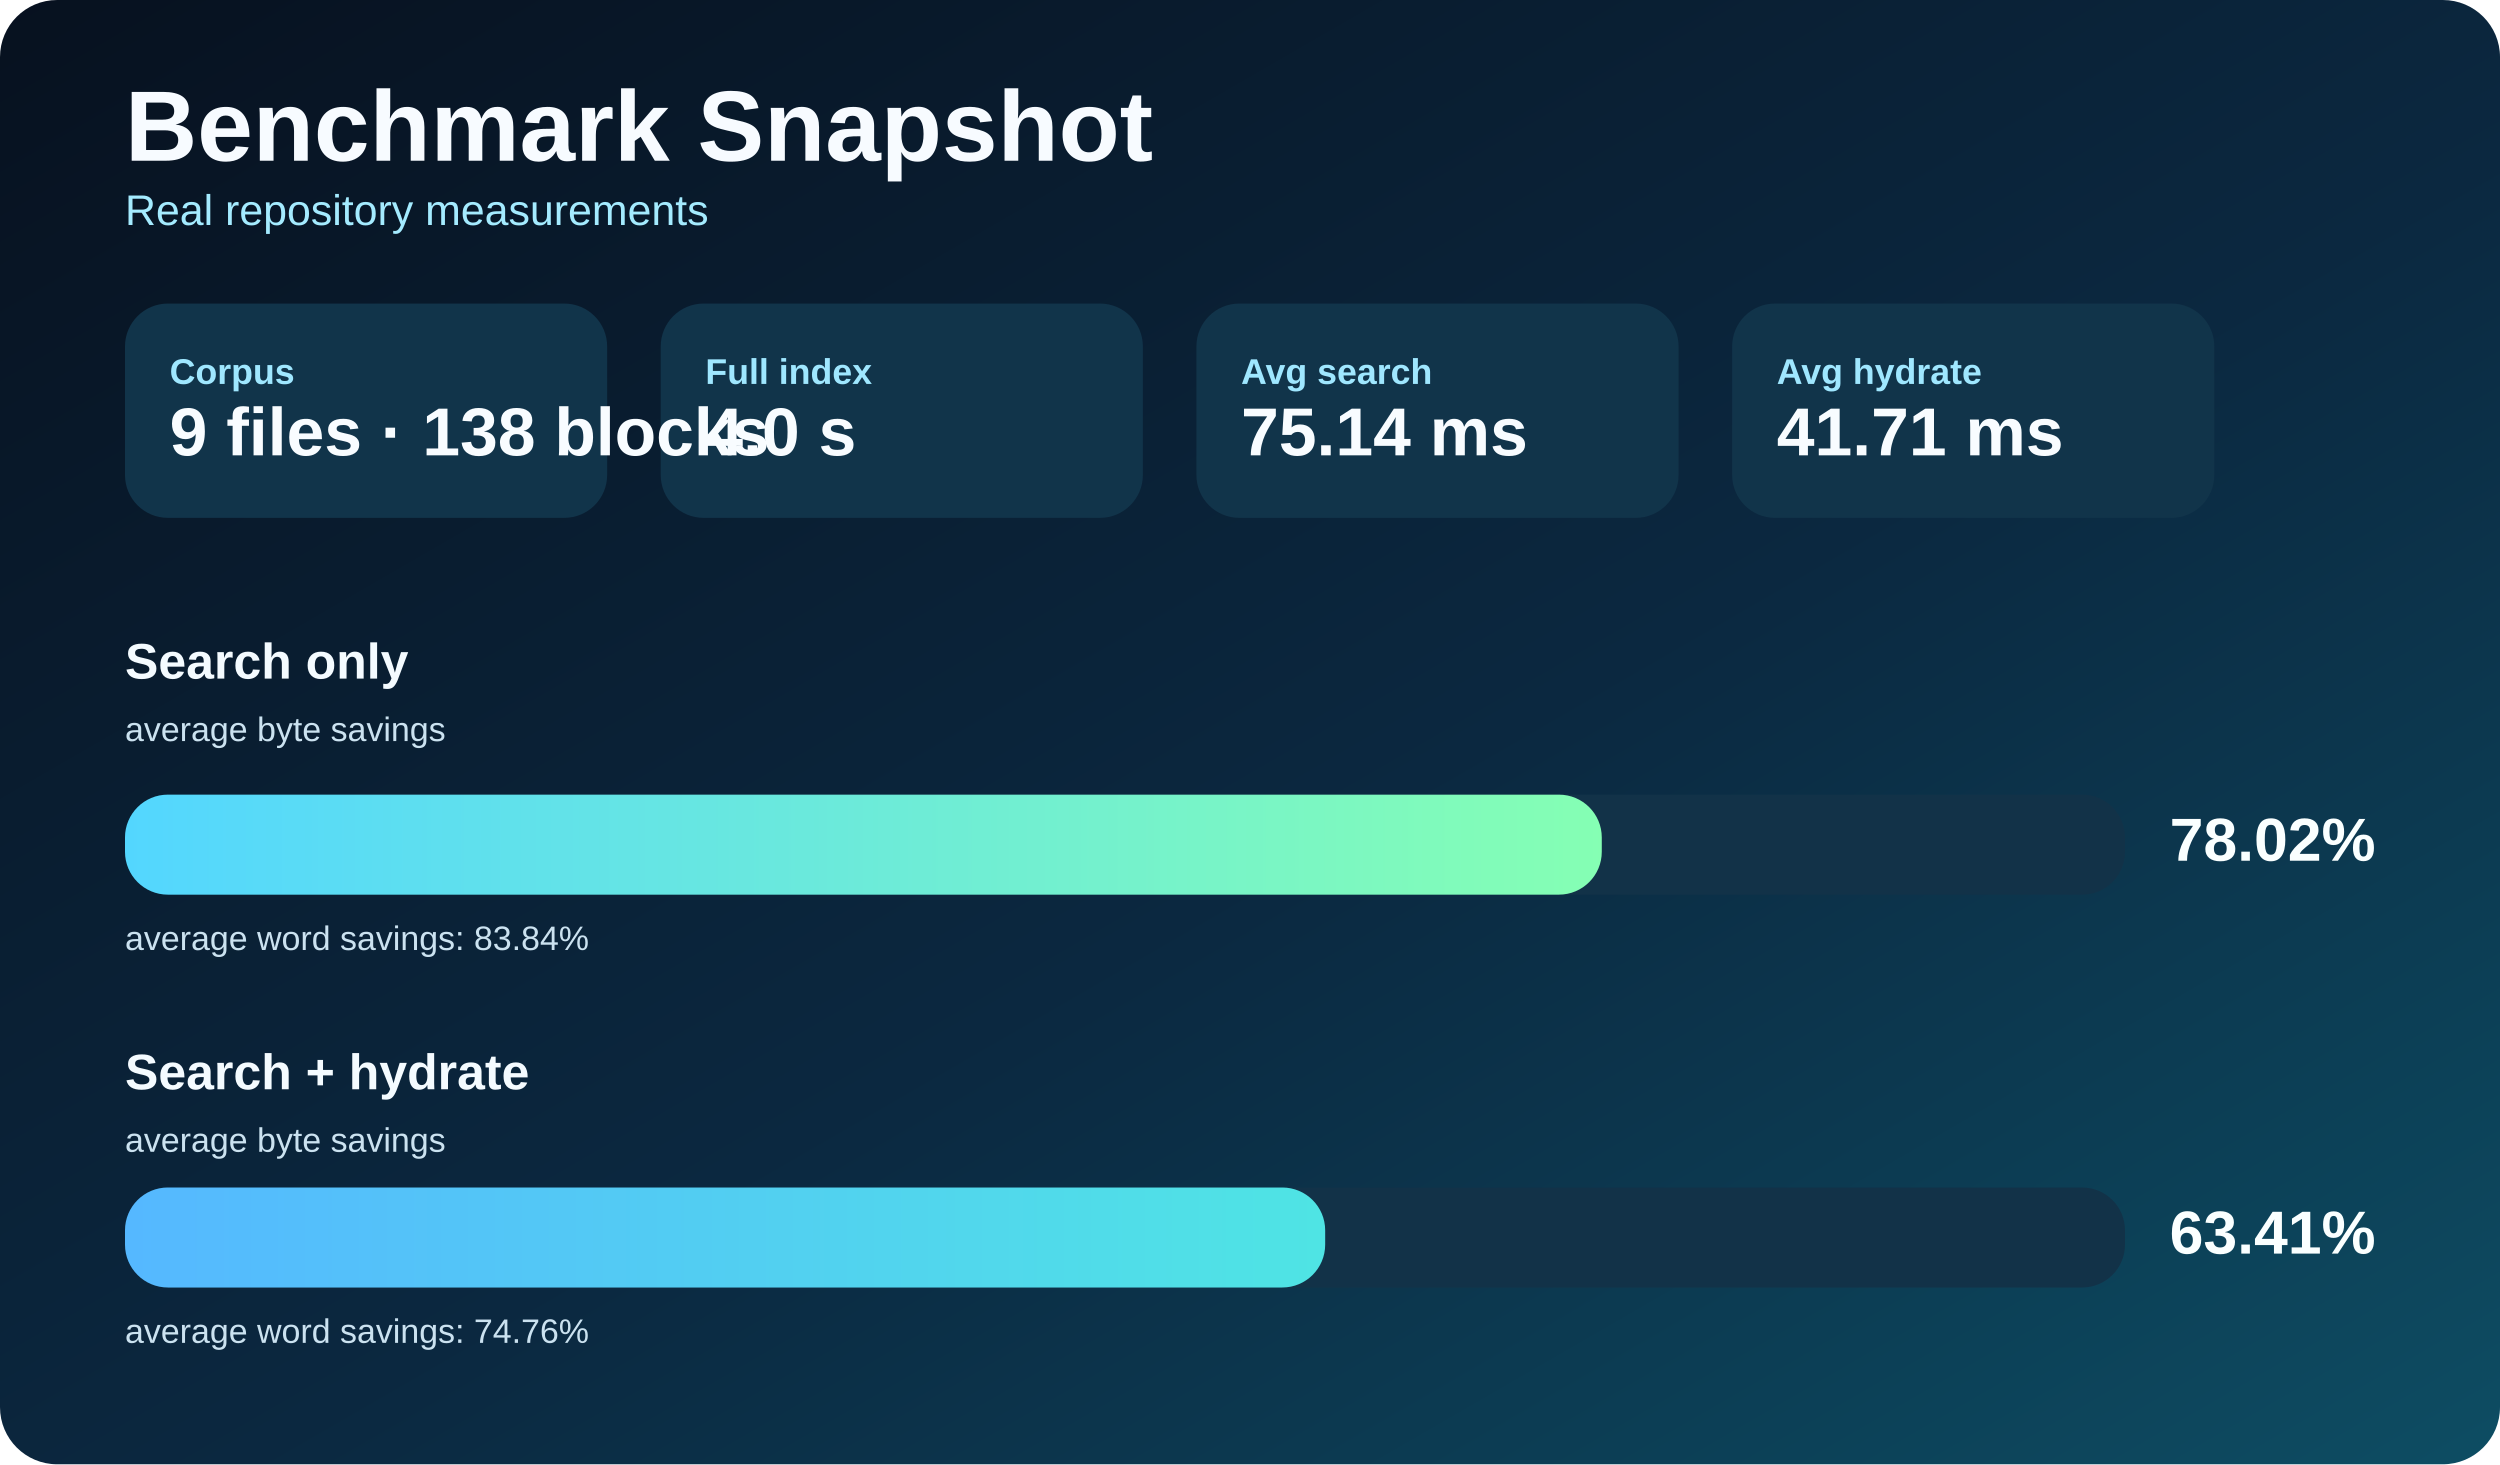
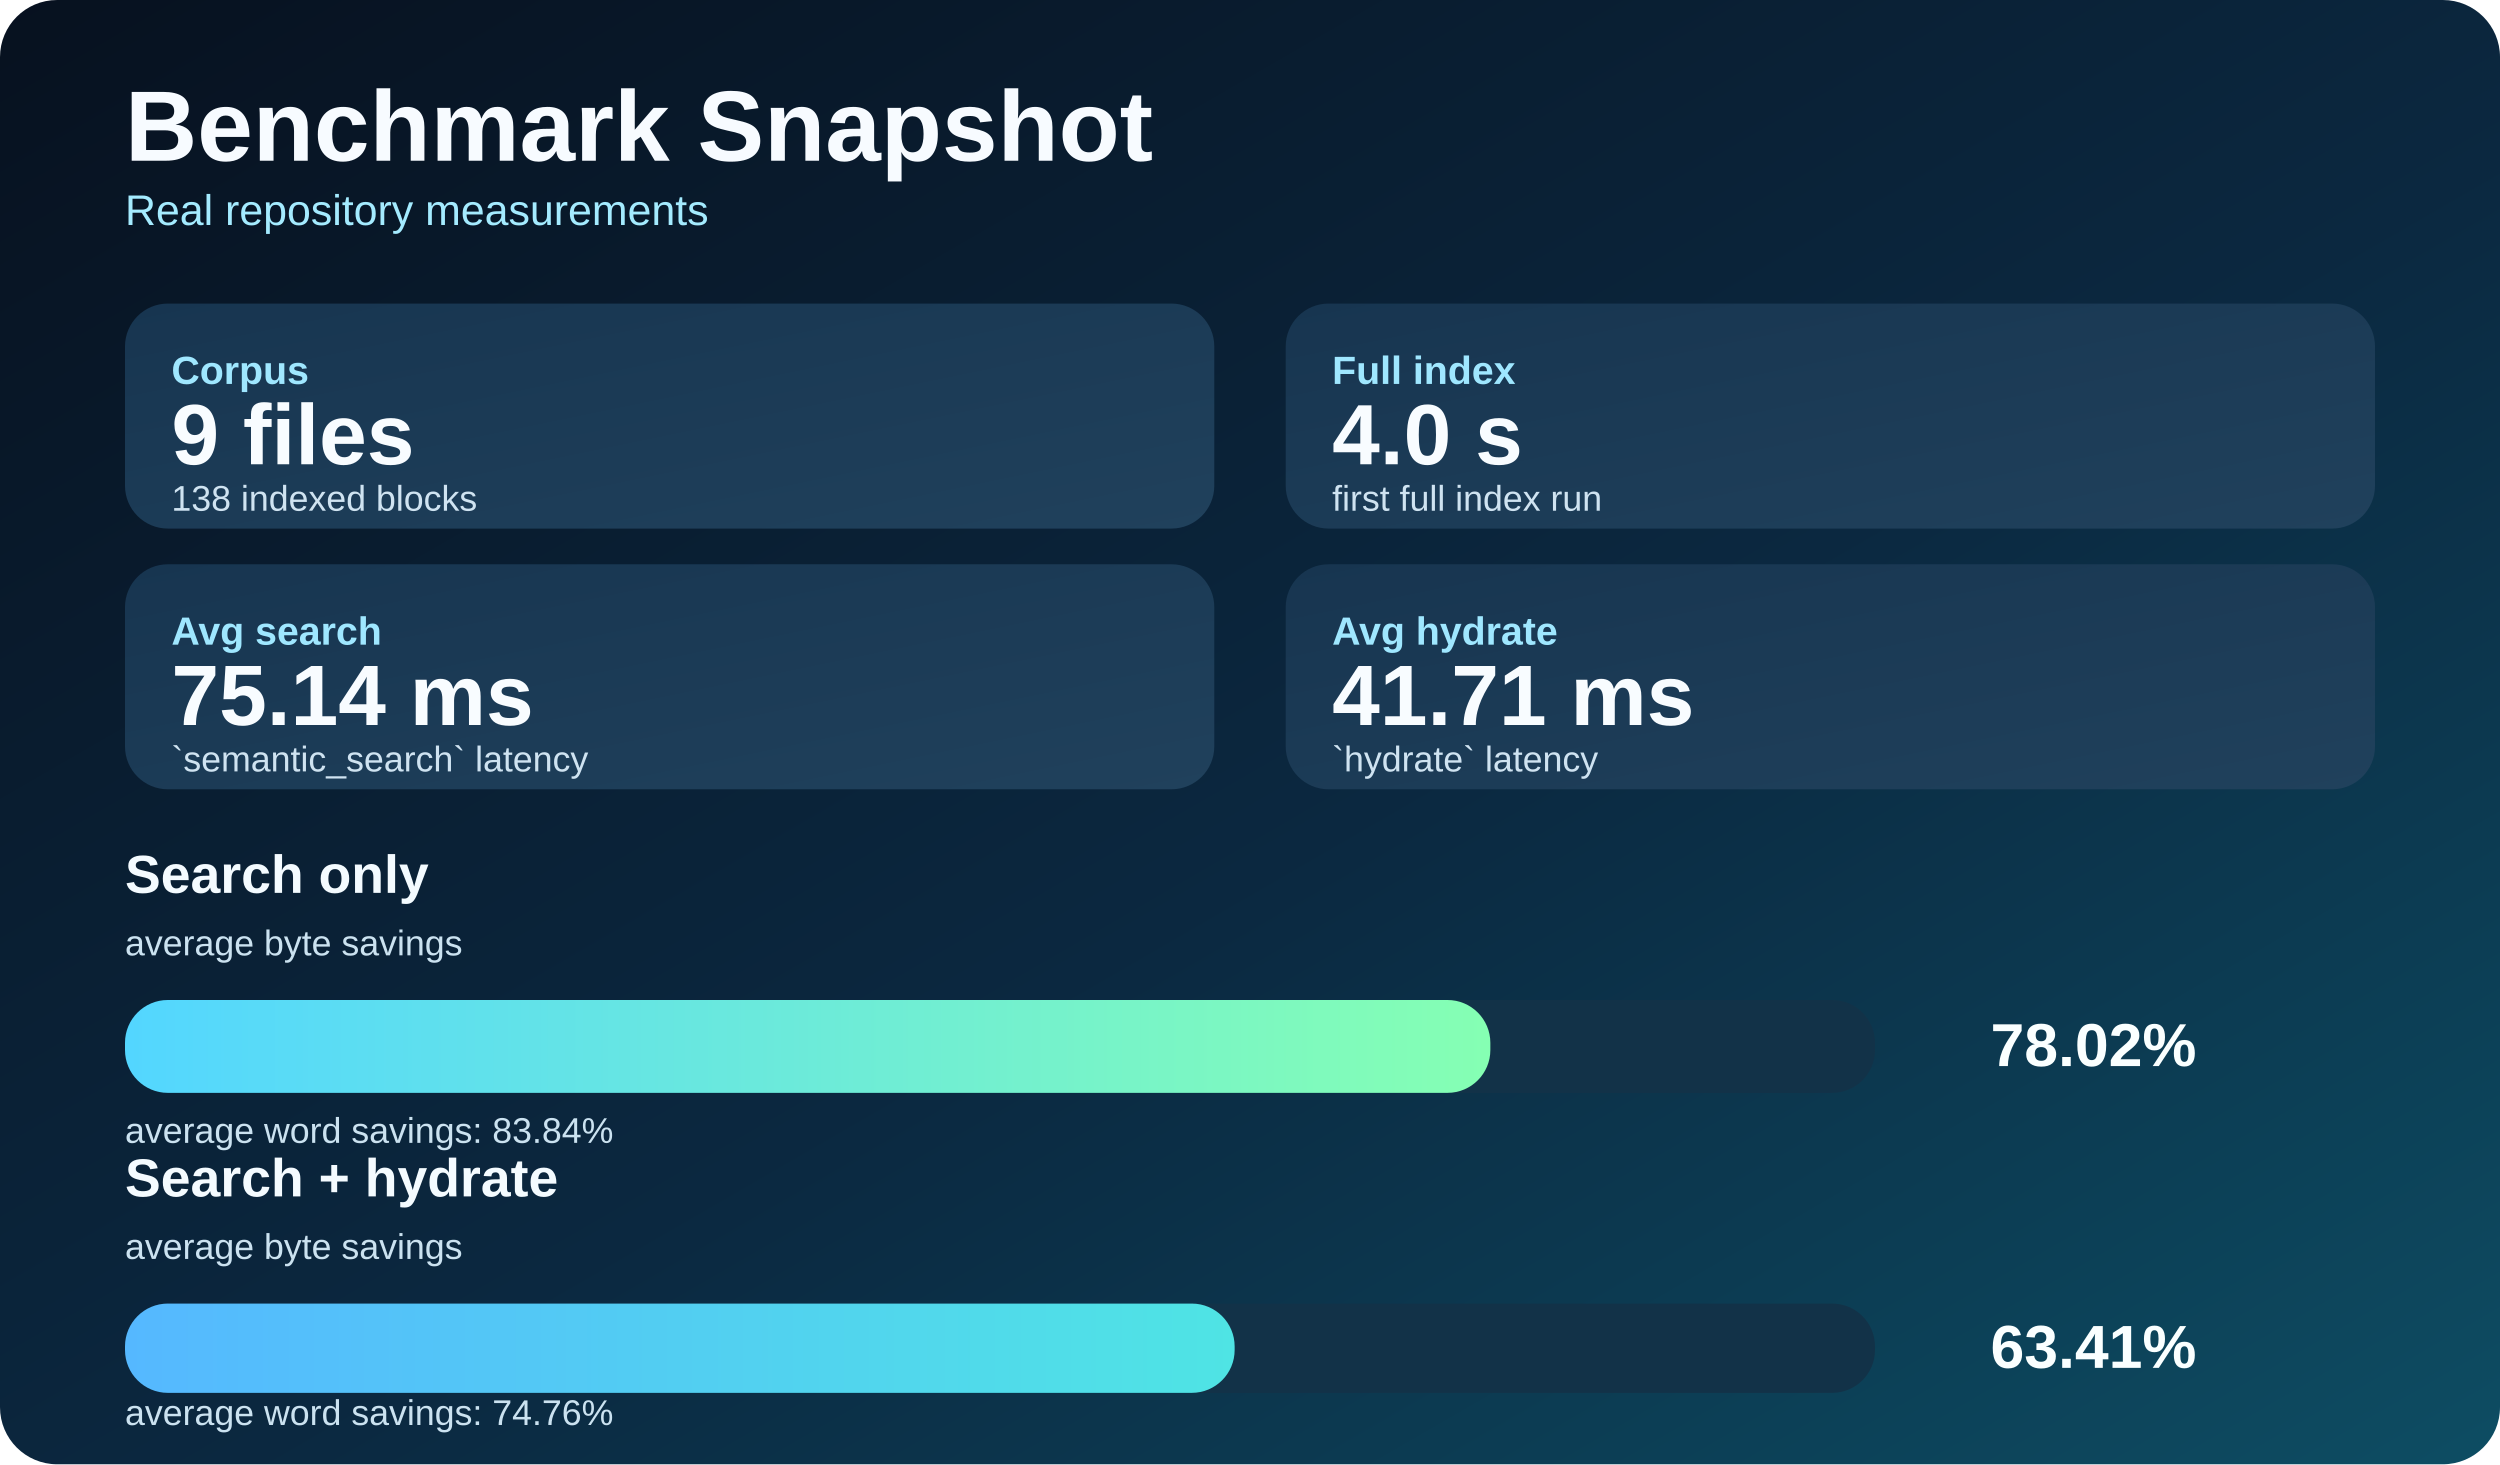
<svg xmlns="http://www.w3.org/2000/svg" width="1400" height="820" viewBox="0 0 1400 820" role="img" aria-labelledby="title desc">
  <defs>
    <linearGradient id="bg" x1="0%" y1="0%" x2="100%" y2="100%">
      <stop offset="0%" stop-color="#07111f" />
      <stop offset="55%" stop-color="#0b2840" />
      <stop offset="100%" stop-color="#0d4d63" />
+     </linearGradient>
+     <linearGradient id="card" x1="0%" y1="0%" x2="100%" y2="100%">
+       <stop offset="0%" stop-color="#173550" />
+       <stop offset="100%" stop-color="#20415c" />
    </linearGradient>
    <linearGradient id="bar1" x1="0%" y1="0%" x2="100%" y2="0%">
      <stop offset="0%" stop-color="#53d6ff" />
      <stop offset="100%" stop-color="#85ffb3" />
    </linearGradient>
    <linearGradient id="bar2" x1="0%" y1="0%" x2="100%" y2="0%">
      <stop offset="0%" stop-color="#55b8ff" />
      <stop offset="100%" stop-color="#4fe4e4" />
    </linearGradient>
    <style>
      .title { font: 700 56px 'Segoe UI', Arial, sans-serif; fill: #f7fbff; }
      .subtitle { font: 500 24px 'Segoe UI', Arial, sans-serif; fill: #a4ebff; }
-       .statLabel { font: 600 20px 'Segoe UI', Arial, sans-serif; fill: #9fe7ff; }
-       .statValue { font: 700 38px 'Segoe UI', Arial, sans-serif; fill: #f8fcff; }
-       .barLabel { font: 700 28px 'Segoe UI', Arial, sans-serif; fill: #f4fbff; }
-       .barMeta { font: 500 19px 'Segoe UI', Arial, sans-serif; fill: #cbe2f0; }
+       .kpiLabel { font: 600 22px 'Segoe UI', Arial, sans-serif; fill: #9fe7ff; }
+       .kpiValue { font: 700 48px 'Segoe UI', Arial, sans-serif; fill: #f8fcff; }
+       .kpiMeta { font: 500 20px 'Segoe UI', Arial, sans-serif; fill: #cfe3f1; }
+       .barLabel { font: 700 30px 'Segoe UI', Arial, sans-serif; fill: #f4fbff; }
+       .barMeta { font: 500 20px 'Segoe UI', Arial, sans-serif; fill: #cbe2f0; }
      .percent { font: 700 34px 'Segoe UI', Arial, sans-serif; fill: #faffff; }
    </style>
  </defs>
  <rect width="1400" height="820" rx="32" ry="32" fill="url(#bg)" />
  <text x="70" y="90" class="title">Benchmark Snapshot</text>
  <text x="70" y="126" class="subtitle">Real repository measurements</text>
-   <rect x="70" y="170" rx="24" ry="24" width="270" height="120" fill="#11344a" />
-   <rect x="370" y="170" rx="24" ry="24" width="270" height="120" fill="#11344a" />
-   <rect x="670" y="170" rx="24" ry="24" width="270" height="120" fill="#11344a" />
-   <rect x="970" y="170" rx="24" ry="24" width="270" height="120" fill="#11344a" />
-   <text x="95" y="215" class="statLabel">Corpus</text>
-   <text x="95" y="255" class="statValue">9 files · 138 blocks</text>
-   <text x="395" y="215" class="statLabel">Full index</text>
-   <text x="395" y="255" class="statValue">4.0 s</text>
-   <text x="695" y="215" class="statLabel">Avg search</text>
-   <text x="695" y="255" class="statValue">75.14 ms</text>
-   <text x="995" y="215" class="statLabel">Avg hydrate</text>
-   <text x="995" y="255" class="statValue">41.71 ms</text>
-   <text x="70" y="380" class="barLabel">Search only</text>
-   <text x="70" y="415" class="barMeta">average byte savings</text>
-   <rect x="70" y="445" rx="24" ry="24" width="1120" height="56" fill="#123248" />
-   <rect x="70" y="445" rx="24" ry="24" width="827.0" height="56" fill="url(#bar1)" />
-   <text x="1215" y="482" class="percent">78.02%</text>
-   <text x="70" y="532" class="barMeta">average word savings: 83.84%</text>
-   <text x="70" y="610" class="barLabel">Search + hydrate</text>
-   <text x="70" y="645" class="barMeta">average byte savings</text>
-   <rect x="70" y="665" rx="24" ry="24" width="1120" height="56" fill="#123248" />
-   <rect x="70" y="665" rx="24" ry="24" width="672.1" height="56" fill="url(#bar2)" />
-   <text x="1215" y="702" class="percent">63.41%</text>
-   <text x="70" y="752" class="barMeta">average word savings: 74.76%</text>
+   <rect x="70" y="170" rx="24" ry="24" width="610" height="126" fill="url(#card)" />
+   <rect x="720" y="170" rx="24" ry="24" width="610" height="126" fill="url(#card)" />
+   <rect x="70" y="316" rx="24" ry="24" width="610" height="126" fill="url(#card)" />
+   <rect x="720" y="316" rx="24" ry="24" width="610" height="126" fill="url(#card)" />
+   <text x="96" y="215" class="kpiLabel">Corpus</text>
+   <text x="96" y="260" class="kpiValue">9 files</text>
+   <text x="96" y="286" class="kpiMeta">138 indexed blocks</text>
+   <text x="746" y="215" class="kpiLabel">Full index</text>
+   <text x="746" y="260" class="kpiValue">4.0 s</text>
+   <text x="746" y="286" class="kpiMeta">first full index run</text>
+   <text x="96" y="361" class="kpiLabel">Avg search</text>
+   <text x="96" y="406" class="kpiValue">75.14 ms</text>
+   <text x="96" y="432" class="kpiMeta">`semantic_search` latency</text>
+   <text x="746" y="361" class="kpiLabel">Avg hydrate</text>
+   <text x="746" y="406" class="kpiValue">41.71 ms</text>
+   <text x="746" y="432" class="kpiMeta">`hydrate` latency</text>
+   <text x="70" y="500" class="barLabel">Search only</text>
+   <text x="70" y="535" class="barMeta">average byte savings</text>
+   <rect x="70" y="560" rx="24" ry="24" width="980" height="52" fill="#123248" />
+   <rect x="70" y="560" rx="24" ry="24" width="764.6" height="52" fill="url(#bar1)" />
+   <text x="1230" y="597" class="percent" text-anchor="end">78.02%</text>
+   <text x="70" y="640" class="barMeta">average word savings: 83.84%</text>
+   <text x="70" y="670" class="barLabel">Search + hydrate</text>
+   <text x="70" y="705" class="barMeta">average byte savings</text>
+   <rect x="70" y="730" rx="24" ry="24" width="980" height="50" fill="#123248" />
+   <rect x="70" y="730" rx="24" ry="24" width="621.4" height="50" fill="url(#bar2)" />
+   <text x="1230" y="766" class="percent" text-anchor="end">63.41%</text>
+   <text x="70" y="798" class="barMeta">average word savings: 74.76%</text>
</svg>
